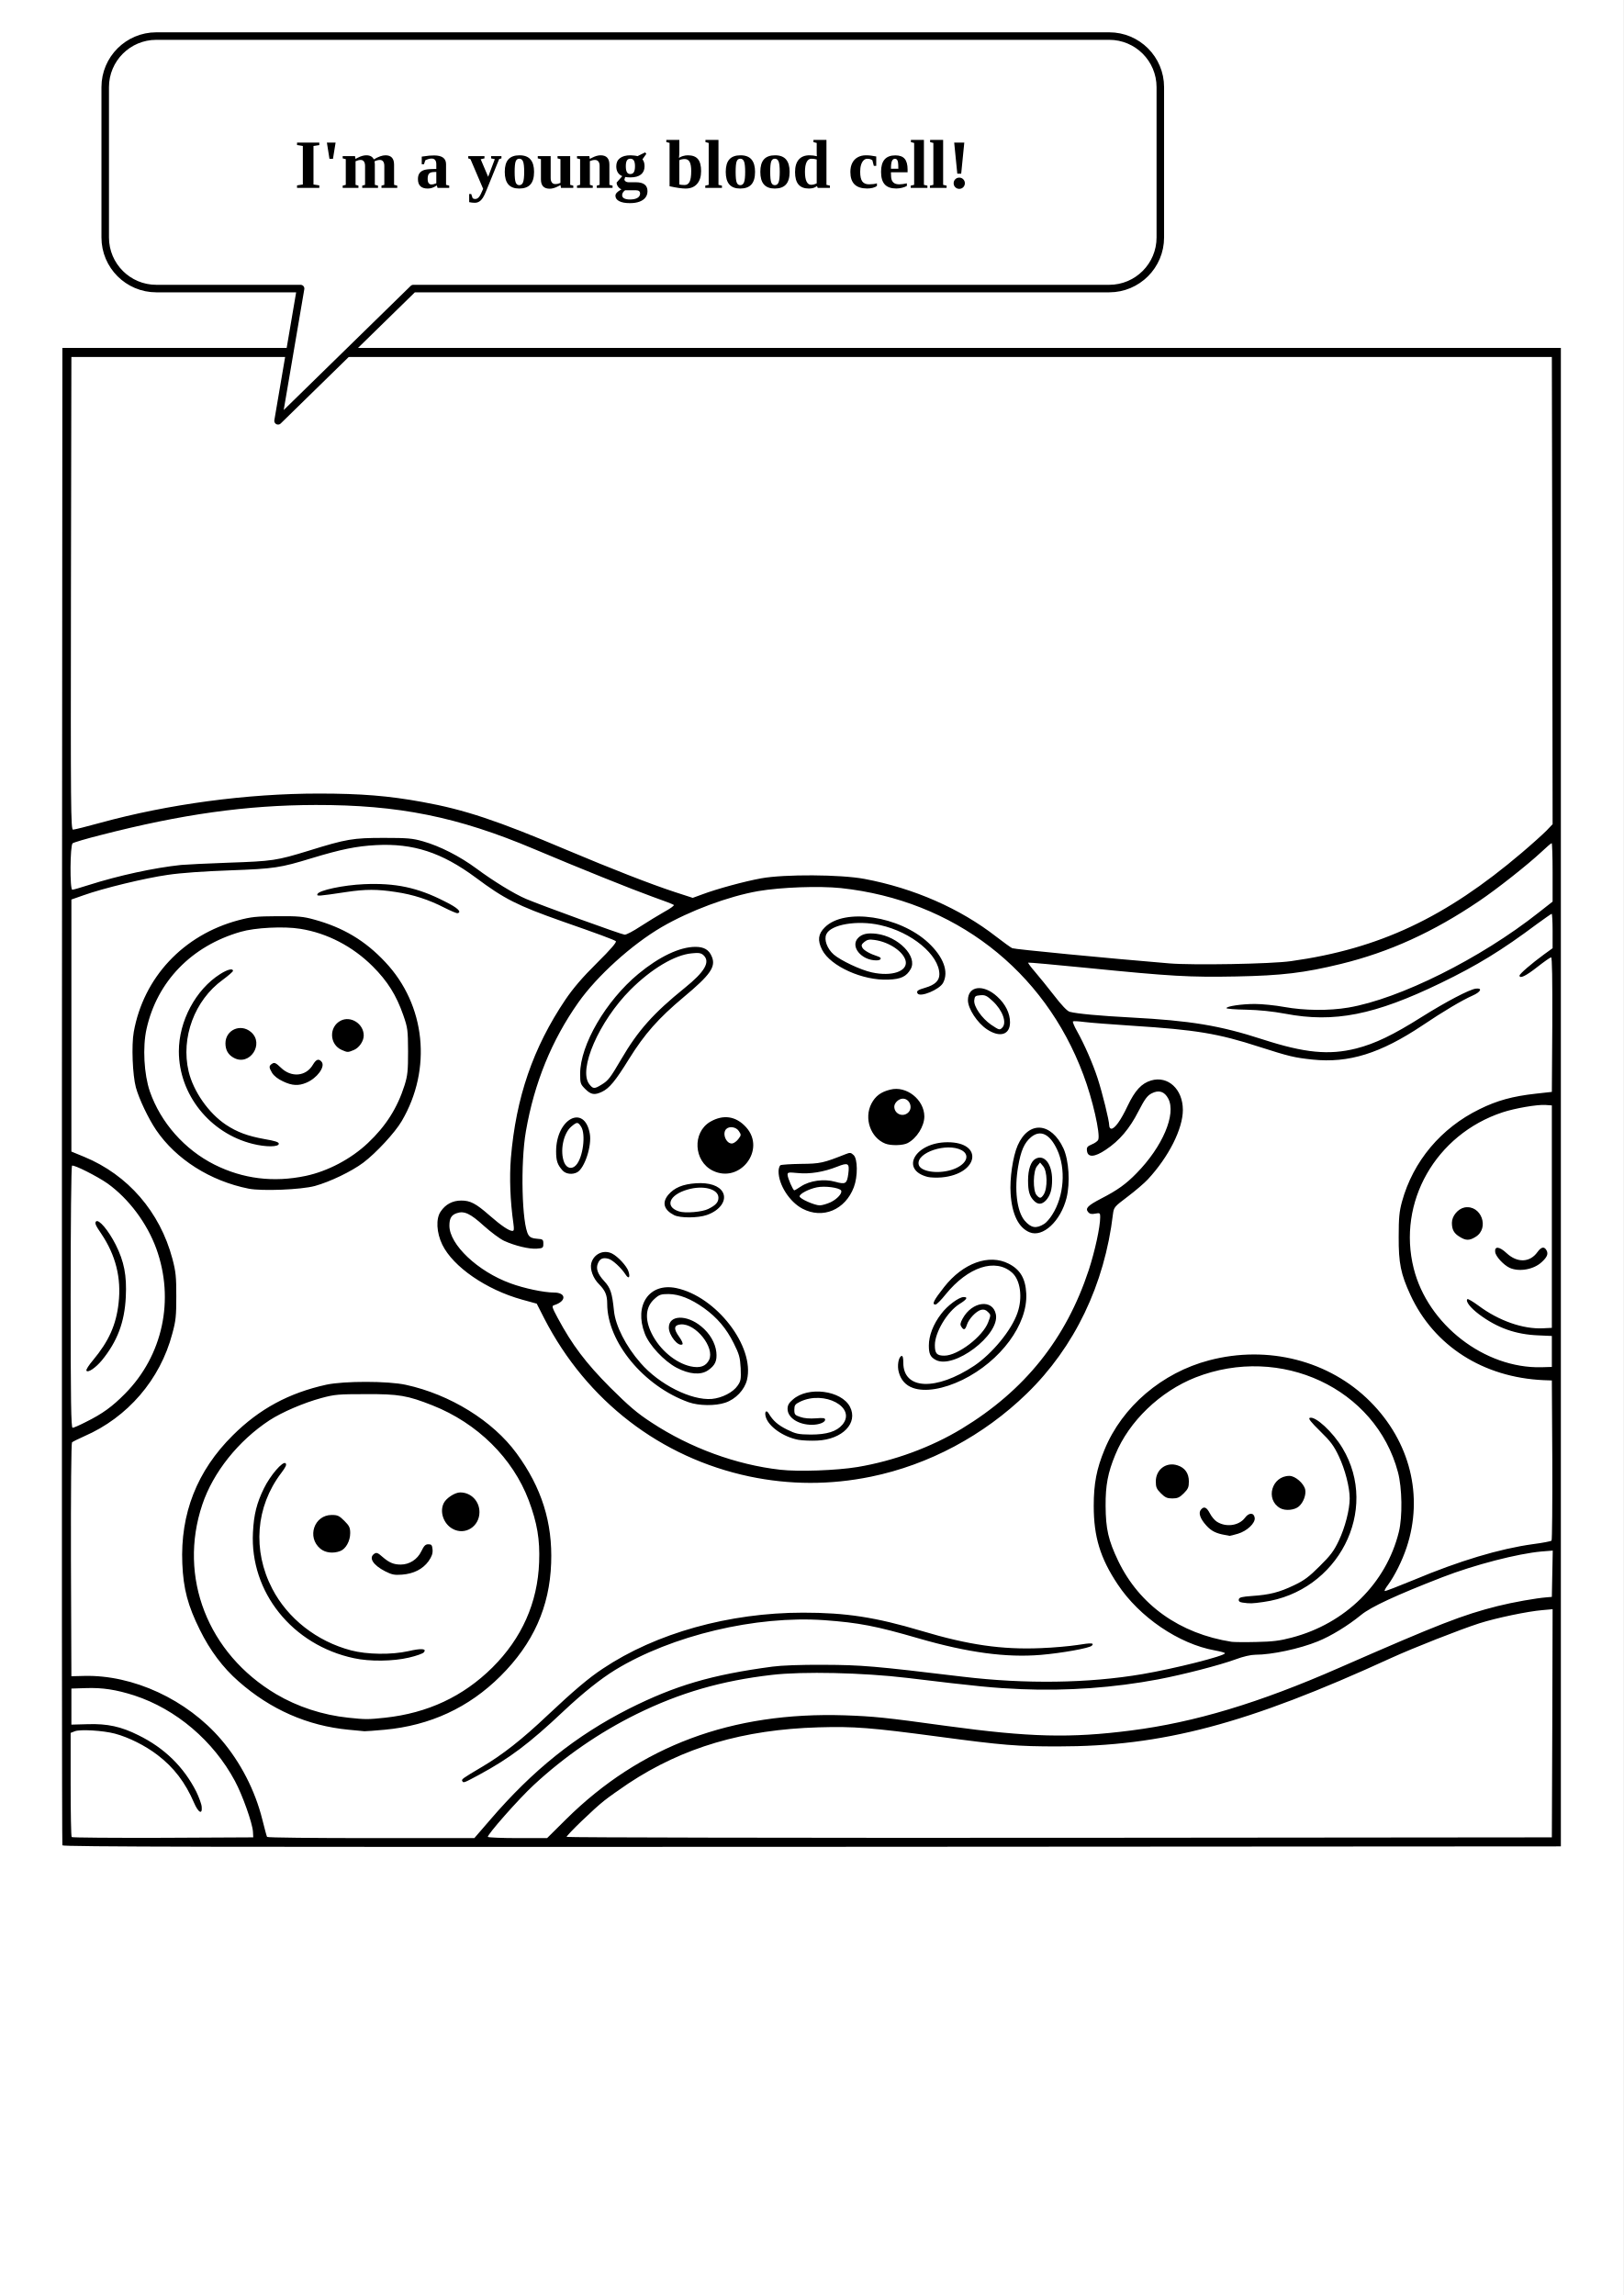
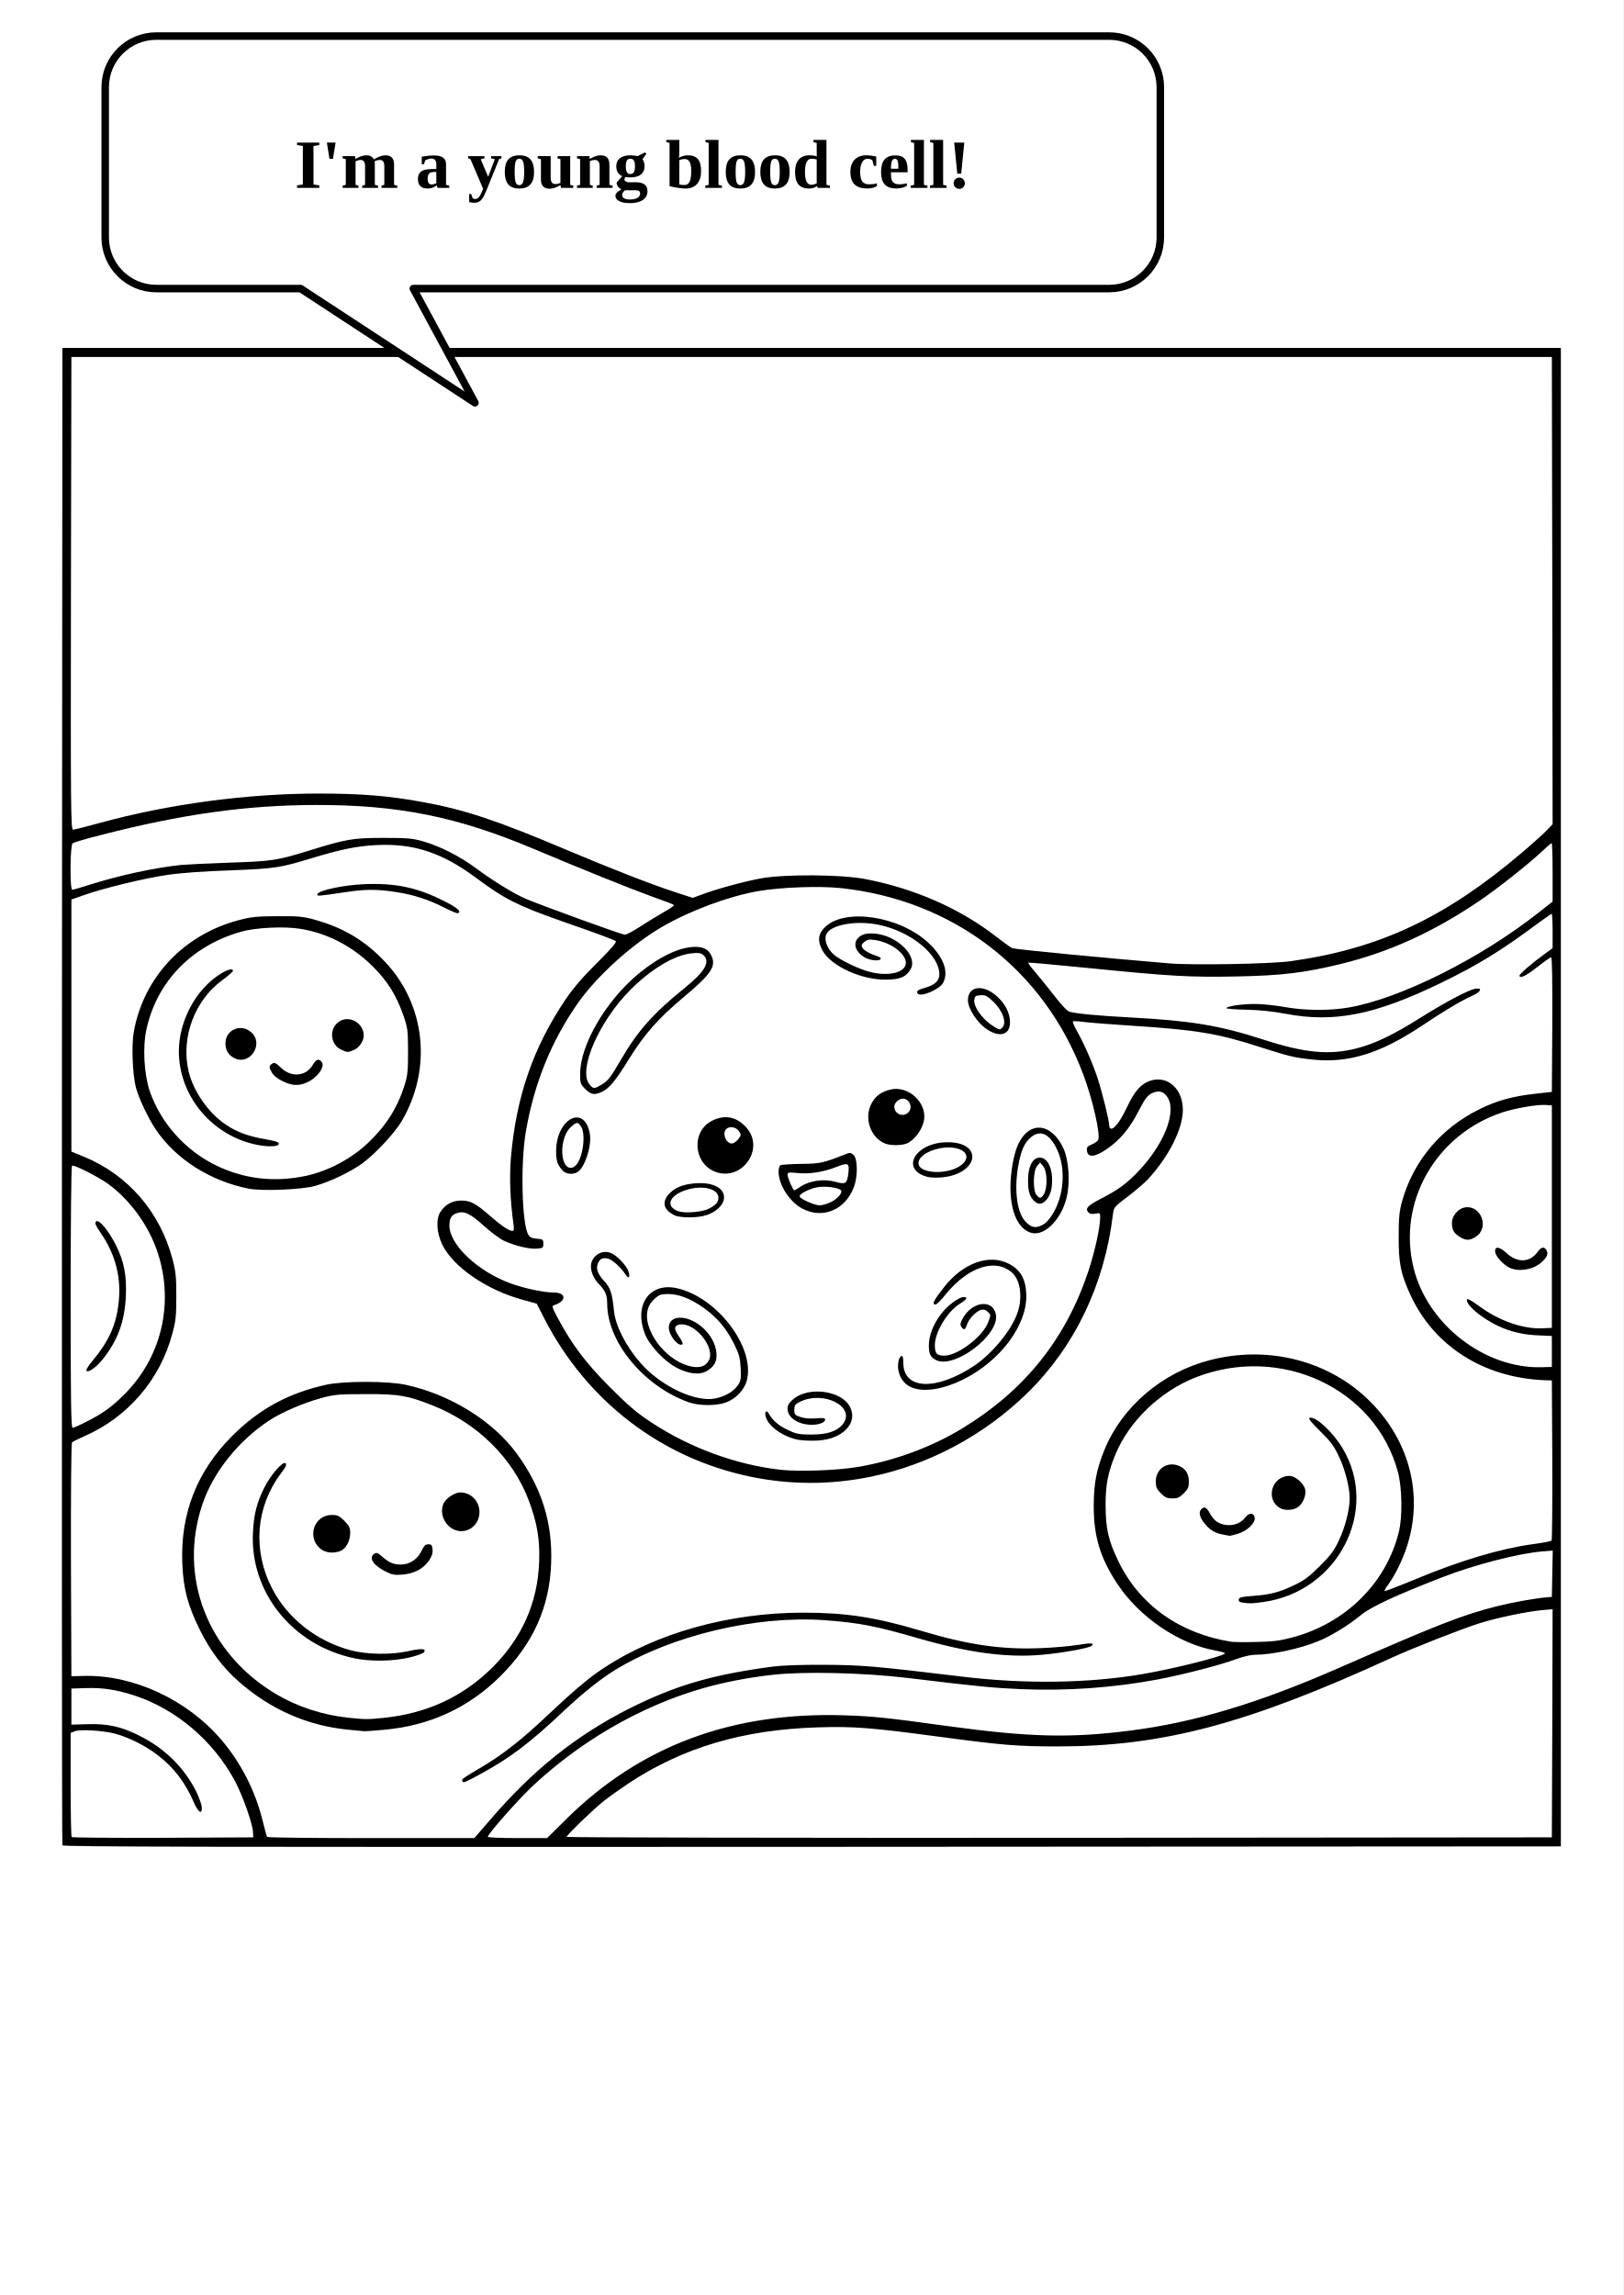
<svg xmlns="http://www.w3.org/2000/svg" viewBox="0 0 1080 1527" role="img" aria-label="Coloring page of reticulocyte">
  <rect x="0" y="0" width="1080" height="1527" fill="#ffffff" />
  <g transform="translate(0,190)">
    <path d="M41.5,1037.8 C41.2,1037.1 41.1,812.6 41.2,539.0 L41.5,41.5 L540.0,41.5 L1038.5,41.5 L1038.5,540.0 L1038.5,1038.5 L540.2,1038.8 C142.1,1039.0 41.8,1038.8 41.5,1037.8 Z M168.3,1028.7 C167.9,1022.9 161.4,1004.5 156.3,995.0 C142.0,968.3 117.2,947.2 89.4,938.1 C77.2,934.2 68.2,932.8 57.0,933.2 L47.5,933.5 L47.5,945.5 L47.5,957.5 L58.5,957.2 C71.5,956.8 80.6,958.8 92.0,964.5 C109.4,973.0 122.2,985.6 130.6,1002.1 C132.4,1005.9 134.1,1010.4 134.2,1012.2 C134.7,1017.6 132.0,1016.2 129.1,1009.5 C123.3,996.0 115.7,986.0 104.8,977.7 C96.6,971.4 85.5,965.9 76.5,963.5 C68.6,961.4 53.3,960.5 49.8,961.9 L47.0,963.0 L47.0,997.3 C47.0,1016.2 47.3,1032.0 47.7,1032.3 C48.0,1032.7 75.4,1032.9 108.4,1032.8 L168.5,1032.5 L168.3,1028.7 Z M325.8,1021.2 C354.6,987.6 383.2,964.8 418.5,946.9 C449.2,931.5 473.4,924.3 514.0,918.9 C519.8,918.1 532.9,917.6 548.0,917.7 C573.2,917.8 581.6,918.5 640.5,925.6 C682.3,930.6 724.2,930.0 760.0,923.9 C781.2,920.3 815.0,911.8 815.0,910.0 C815.0,909.6 812.0,908.8 808.2,908.1 C784.3,903.8 758.0,885.9 743.6,864.1 C732.0,846.7 727.7,832.4 727.7,812.0 C727.7,797.1 729.6,787.3 734.9,774.5 C746.6,745.9 773.2,723.3 804.5,715.1 C843.6,704.8 884.5,715.3 911.7,742.6 C938.2,769.2 947.2,805.4 935.9,839.5 C932.9,848.6 927.8,858.7 923.3,864.8 C921.9,866.6 921.0,868.3 921.3,868.6 C921.5,868.9 930.3,865.5 940.7,861.2 C971.0,848.5 997.6,840.5 1020.0,837.4 C1026.3,836.6 1031.8,835.5 1032.3,835.1 C1032.7,834.7 1032.9,810.6 1032.8,781.4 L1032.5,728.5 L1027.0,728.3 C986.9,726.5 954.1,705.6 938.4,671.6 C932.0,657.7 930.5,650.4 930.6,633.0 C930.6,620.2 931.0,616.1 932.8,609.5 C940.2,582.6 958.8,560.5 984.4,548.0 C996.1,542.2 1006.5,539.4 1021.7,537.7 L1032.5,536.5 L1032.8,491.8 C1032.9,461.5 1032.7,447.0 1032.0,447.0 C1031.4,447.0 1027.3,449.9 1022.7,453.5 C1015.2,459.4 1011.0,461.4 1011.0,459.1 C1011.0,458.0 1019.0,451.1 1027.2,445.1 L1033.0,440.9 L1033.0,429.5 C1033.0,423.2 1032.7,418.0 1032.4,418.0 C1032.1,418.0 1027.7,421.1 1022.6,424.8 C999.2,442.3 982.9,452.3 958.5,464.1 C914.7,485.3 887.7,490.7 855.2,484.5 C846.6,482.9 837.7,482.0 829.1,481.8 C821.9,481.7 816.0,481.2 816.0,480.8 C816.0,479.5 826.2,478.0 834.9,478.0 C839.7,478.0 848.5,478.9 854.5,480.0 C867.8,482.4 884.1,482.6 897.1,480.4 C931.2,474.6 985.0,447.8 1023.7,417.2 L1033.0,409.9 L1033.0,390.4 C1033.0,379.7 1032.7,371.0 1032.4,371.0 C1032.0,371.0 1029.0,373.6 1025.6,376.8 C1016.4,385.4 995.9,401.6 984.0,409.6 C953.7,430.1 924.4,443.5 892.0,451.4 C867.8,457.3 853.0,459.1 822.5,459.7 C791.6,460.3 779.1,459.6 723.2,454.0 C701.9,451.9 684.4,450.3 684.1,450.5 C683.9,450.8 685.9,453.5 688.6,456.6 C691.3,459.7 697.0,466.8 701.3,472.3 C706.2,478.7 710.1,482.8 711.7,483.2 C716.5,484.5 731.7,485.9 752.5,487.0 C792.1,489.1 811.6,492.3 840.2,501.6 C868.1,510.6 884.2,512.2 902.4,507.6 C914.9,504.4 926.8,498.7 946.0,486.6 C962.1,476.5 977.7,468.3 981.9,467.8 C986.5,467.2 985.3,470.0 979.8,472.4 C972.8,475.5 960.3,482.9 946.5,492.2 C918.5,510.9 897.4,517.5 873.3,515.0 C861.1,513.7 857.8,512.9 838.1,506.6 C810.4,497.6 795.7,495.2 753.5,492.5 C739.8,491.6 725.4,490.5 721.5,490.0 C717.7,489.5 714.3,489.3 713.9,489.6 C713.5,489.8 714.7,492.8 716.7,496.3 C721.3,504.5 727.1,517.6 730.3,527.5 C733.4,537.0 738.0,555.6 738.0,558.8 C738.0,560.0 738.6,561.0 739.4,561.0 C741.7,561.0 745.7,555.5 750.3,545.7 C755.2,535.5 759.5,530.8 765.9,528.9 C777.1,525.6 787.0,534.7 787.0,548.5 C787.0,561.0 777.7,579.6 763.7,594.7 C761.5,597.1 755.4,602.3 750.4,606.1 C741.4,612.9 741.1,613.2 740.5,617.8 C734.9,664.8 714.9,706.4 683.2,737.2 C654.4,765.2 618.0,784.6 579.6,792.5 C552.4,798.1 525.4,798.0 498.7,792.4 C439.5,779.9 390.4,742.1 362.2,687.4 L357.1,677.4 L347.3,674.7 C323.5,668.1 301.5,652.9 294.3,638.2 C290.4,630.2 289.9,620.8 293.2,616.1 C296.4,611.3 301.1,608.8 306.9,608.8 C312.9,608.8 316.6,610.7 325.7,618.7 C333.6,625.6 338.7,629.0 340.9,629.0 C342.0,629.0 342.1,628.0 341.6,624.2 C339.4,608.7 338.9,593.4 339.9,580.6 C343.3,540.2 354.6,507.2 376.2,475.1 C381.3,467.6 387.4,460.4 397.1,450.8 C406.5,441.5 410.5,436.8 409.7,436.2 C408.3,435.2 398.1,431.4 374.0,423.0 C344.2,412.5 335.5,408.1 316.5,393.9 C293.9,377.2 275.0,371.0 250.2,372.3 C237.1,373.0 226.9,375.1 207.4,381.0 C186.4,387.4 182.8,388.0 153.0,389.1 C136.0,389.7 120.2,390.8 111.6,392.1 C96.7,394.2 68.6,401.0 55.5,405.7 L47.5,408.5 L47.5,492.3 L47.5,576.2 L56.0,579.7 C85.1,591.7 106.4,616.3 114.7,647.5 C117.0,656.2 117.3,659.5 117.3,672.5 C117.3,685.6 117.0,688.8 114.6,697.5 C106.6,727.9 84.9,753.1 56.1,765.6 C52.1,767.4 48.4,769.2 47.9,769.7 C47.4,770.2 47.1,803.6 47.2,848.0 L47.5,925.3 L55.7,925.1 C88.5,924.2 124.4,940.8 147.2,967.5 C160.1,982.6 169.7,1001.3 174.5,1020.5 C176.0,1026.5 177.4,1031.8 177.7,1032.2 C177.9,1032.7 209.1,1033.0 246.9,1033.0 L315.6,1033.0 L325.8,1021.2 Z M376.7,1020.4 C426.1,971.6 486.9,948.9 562.0,951.3 C581.4,952.0 588.7,952.7 630.0,958.4 C685.0,965.9 712.2,966.6 752.5,961.4 C794.8,956.0 837.7,943.1 891.0,919.7 C957.9,890.4 973.1,884.5 996.5,878.6 C1006.4,876.1 1022.3,873.3 1029.0,872.8 L1032.5,872.5 L1032.8,857.1 L1033.1,841.7 L1025.6,842.3 C1009.9,843.7 981.1,851.1 959.7,859.4 C929.0,871.3 912.2,879.1 905.6,884.5 C896.8,891.7 885.5,898.6 876.8,902.1 C864.8,907.0 846.2,911.0 835.2,911.0 C832.3,911.0 827.0,912.2 822.0,914.1 C811.3,918.0 787.3,924.2 770.5,927.4 C741.3,932.9 710.0,935.2 679.5,933.9 C661.2,933.1 651.3,932.2 603.5,926.4 C574.2,922.9 534.2,922.0 513.6,924.4 C480.0,928.3 452.6,936.2 423.5,950.5 C398.8,962.7 375.6,978.7 355.2,997.6 C345.2,1006.8 323.9,1031.0 324.6,1032.2 C324.9,1032.6 333.9,1033.0 344.5,1033.0 L364.0,1033.0 L376.7,1020.4 Z M1032.8,956.6 L1033.0,880.7 L1026.3,881.3 C1016.5,882.1 995.5,886.5 984.2,890.1 C971.2,894.3 940.4,906.4 925.5,913.2 C829.5,957.2 773.4,972.0 703.8,972.0 C676.8,972.0 667.0,971.2 624.5,965.5 C579.5,959.5 568.3,958.6 544.5,959.3 C494.5,960.8 454.4,972.6 418.0,996.7 C412.2,1000.6 405.0,1005.7 402.0,1008.1 C395.2,1013.4 377.0,1031.0 377.0,1032.2 C377.0,1032.6 524.5,1032.9 704.8,1032.8 L1032.5,1032.5 L1032.8,956.6 Z M307.6,995.1 C306.8,993.9 307.7,993.3 320.7,985.6 C334.4,977.5 347.3,967.4 364.5,951.1 C381.4,935.2 391.7,926.4 401.0,920.3 C436.4,896.6 485.2,883.0 534.3,883.0 C562.9,883.0 582.4,886.0 613.0,895.1 C644.3,904.5 666.8,907.7 692.5,906.6 C700.8,906.3 711.7,905.3 716.9,904.5 C726.1,903.0 728.3,903.1 726.4,905.0 C724.8,906.6 706.6,909.9 692.4,911.1 C669.5,913.0 644.1,909.6 611.5,900.2 C582.6,891.8 571.5,889.7 548.5,888.0 C503.0,884.8 447.0,898.1 409.3,921.1 C399.6,927.1 388.2,936.1 375.0,948.5 C352.0,970.2 339.0,979.9 318.9,990.8 C308.5,996.4 308.4,996.4 307.6,995.1 Z M232.0,960.9 C204.6,958.3 179.9,947.4 158.7,928.7 C148.3,919.6 139.7,908.1 133.0,894.5 C125.0,878.4 122.0,867.2 121.3,850.4 C119.9,817.1 131.1,788.6 154.9,765.0 C172.6,747.4 192.2,736.8 217.2,731.3 C229.0,728.8 258.1,728.8 270.0,731.4 C299.5,737.8 327.9,755.4 343.7,777.0 C360.4,799.8 367.7,823.1 366.7,850.0 C365.7,879.3 354.7,903.6 333.0,925.2 C311.9,946.2 286.2,958.1 255.9,960.9 C249.6,961.5 243.6,961.9 242.5,961.9 C241.4,961.8 236.7,961.4 232.0,960.9 Z M256.2,952.9 C284.6,949.8 308.1,938.8 327.6,919.5 C347.2,900.0 357.7,876.4 358.7,849.5 C359.3,834.3 357.4,823.3 351.8,808.3 C341.2,780.2 317.6,756.9 287.8,745.1 C271.1,738.5 265.4,737.5 243.5,737.6 C225.0,737.6 222.7,737.8 213.8,740.2 C202.0,743.4 187.6,749.6 179.3,755.0 C158.6,768.6 141.8,789.6 134.6,811.1 C118.4,859.3 138.2,910.2 183.7,937.2 C197.9,945.6 214.6,951.1 231.8,952.9 C243.1,954.1 244.9,954.1 256.2,952.9 Z M235.5,913.3 C194.5,904.6 166.2,869.3 168.3,829.6 C168.9,817.6 170.8,810.1 175.6,800.3 C179.8,791.7 188.2,781.9 190.0,783.6 C190.9,784.5 190.1,786.1 187.1,790.1 C170.1,812.5 167.9,841.6 181.1,867.0 C191.4,886.9 210.8,902.1 233.6,908.1 C244.2,910.9 260.5,911.1 271.7,908.6 C280.4,906.6 284.1,906.9 282.0,909.4 C281.4,910.2 276.9,911.8 272.1,912.9 C261.5,915.4 246.0,915.6 235.5,913.3 Z M859.4,899.6 C895.1,890.3 922.3,863.4 930.7,829.3 C933.2,819.2 932.9,799.9 930.1,789.5 C915.3,733.8 852.1,704.3 795.4,726.5 C771.9,735.8 751.2,755.6 742.1,777.8 C737.1,789.8 735.5,798.3 735.6,812.0 C735.7,827.3 737.4,834.8 744.0,848.6 C758.1,877.9 784.9,897.0 819.5,902.4 C821.1,902.6 828.6,902.7 836.0,902.5 C846.6,902.3 851.6,901.7 859.4,899.6 Z M826.7,876.3 C824.7,876.0 824.0,875.4 824.2,874.2 C824.5,872.8 826.2,872.4 833.0,871.9 C844.7,871.1 851.1,869.5 860.9,864.8 C867.7,861.6 871.0,859.1 878.0,852.1 C885.2,845.0 887.5,842.0 890.8,835.0 C894.9,826.4 898.0,814.4 898.0,807.0 C898.0,799.6 894.9,787.6 890.8,779.0 C887.5,772.0 885.3,769.0 878.3,762.2 C872.2,756.2 870.3,753.8 871.4,753.4 C875.1,752.0 886.8,762.8 893.2,773.5 C918.1,814.9 890.3,869.0 840.6,875.9 C832.8,877.0 831.7,877.0 826.7,876.3 Z M256.3,855.5 C248.1,851.3 245.0,846.3 249.2,843.7 C250.5,842.8 251.6,843.3 254.5,845.9 C258.9,849.7 261.9,851.0 266.6,851.0 C272.4,851.0 277.7,847.6 280.3,842.2 C282.1,838.5 283.0,837.5 285.0,837.5 C287.1,837.5 287.5,838.0 287.8,841.0 C288.0,843.7 287.3,845.6 285.1,848.8 C281.2,854.1 275.2,857.1 267.5,857.7 C262.4,858.1 260.7,857.7 256.3,855.5 Z M213.1,840.4 C204.0,832.8 209.0,818.0 220.7,818.0 C224.6,818.0 225.7,818.5 229.1,821.9 C232.4,825.2 233.0,826.4 233.0,830.1 C233.0,835.3 230.1,840.6 226.4,842.0 C221.7,843.8 216.4,843.2 213.1,840.4 Z M815.0,831.3 C809.2,830.3 805.9,828.7 802.6,825.0 C798.5,820.5 797.2,816.6 799.0,814.5 C801.0,812.0 802.8,812.8 804.9,816.8 C806.0,819.0 808.1,821.5 809.5,822.4 C815.6,826.4 824.3,825.2 828.3,819.9 C830.9,816.3 834.3,816.3 834.8,819.9 C835.3,823.4 829.7,828.7 823.6,830.5 C820.9,831.3 818.4,831.9 818.1,831.9 C817.8,831.8 816.4,831.5 815.0,831.3 Z M301.1,827.2 C295.1,823.9 292.3,815.8 295.3,810.0 C297.0,806.7 302.7,803.0 306.2,803.0 C313.4,803.0 319.0,808.8 319.0,816.1 C319.0,825.8 309.3,831.8 301.1,827.2 Z M851.8,813.5 C841.6,807.8 846.1,792.0 857.9,792.0 C861.8,792.0 867.5,797.0 868.4,801.1 C869.1,804.6 867.2,809.7 864.2,812.3 C861.4,814.8 855.2,815.4 851.8,813.5 Z M772.4,803.6 C769.5,800.7 769.0,799.5 769.0,795.7 C769.0,787.7 776.0,782.5 783.5,785.0 C788.4,786.6 791.0,790.3 791.0,795.7 C791.0,799.5 790.5,800.7 787.6,803.6 C784.8,806.4 783.4,807.0 780.0,807.0 C776.6,807.0 775.2,806.4 772.4,803.6 Z M570.5,786.1 C594.9,782.0 619.4,773.0 639.9,760.6 C681.9,735.1 709.3,700.8 724.4,655.0 C728.5,642.4 732.0,626.4 732.0,619.8 C732.0,617.1 731.8,616.9 728.7,617.5 C726.3,618.0 725.0,617.7 724.0,616.5 C721.9,614.0 723.6,612.2 732.6,607.5 C743.5,601.9 749.2,597.8 756.2,590.6 C773.5,573.0 782.7,551.3 777.3,541.0 C774.8,536.2 771.0,535.0 766.2,537.5 C763.2,539.1 761.6,541.4 757.4,549.5 C751.6,560.9 744.8,569.0 735.7,575.0 C728.3,580.0 723.7,580.3 723.2,575.7 C722.9,573.4 723.4,572.7 726.5,571.4 C728.5,570.6 730.4,569.2 730.7,568.3 C732.2,564.5 726.9,541.2 720.8,525.1 C694.8,455.3 634.6,409.0 559.5,400.9 C544.9,399.4 519.8,400.3 504.5,402.9 C484.5,406.4 458.9,416.0 440.3,426.8 C420.3,438.5 397.3,459.3 384.8,477.0 C367.1,502.1 355.5,530.4 349.9,562.7 C346.2,584.0 347.2,624.8 351.6,631.7 C352.6,633.3 354.2,634.0 357.2,634.2 C361.2,634.5 361.5,634.7 361.5,637.5 C361.5,640.3 361.2,640.5 357.2,640.8 C352.2,641.2 342.6,638.9 335.4,635.6 C332.6,634.3 326.6,629.8 321.9,625.6 C312.9,617.4 308.8,615.5 303.9,617.2 C300.3,618.4 299.0,620.7 299.0,625.5 C299.0,638.1 317.9,656.0 339.7,663.9 C348.6,667.2 361.9,670.0 368.5,670.0 C376.9,670.0 377.0,675.8 368.7,678.4 C367.0,678.9 367.2,679.7 371.0,686.8 C380.7,704.9 389.8,716.9 405.9,733.1 C418.5,745.6 423.8,750.2 433.5,756.5 C459.2,773.4 489.9,784.6 519.1,787.9 C531.3,789.3 556.5,788.4 570.5,786.1 Z M531.2,768.0 C521.1,766.1 511.0,759.0 509.4,752.4 C508.6,749.2 509.9,747.9 511.4,750.4 C514.3,755.3 517.6,758.2 523.7,761.2 C529.6,764.1 531.2,764.4 539.4,764.5 C550.1,764.5 556.6,762.5 560.5,757.9 C570.1,746.4 548.4,734.8 532.2,742.7 C529.0,744.3 528.5,745.0 528.5,748.0 C528.5,751.2 528.9,751.6 532.5,752.8 C534.9,753.7 538.9,754.0 542.8,753.7 C547.7,753.3 549.0,753.5 549.0,754.6 C549.0,756.4 544.9,758.0 540.2,758.0 C531.2,758.0 524.0,753.3 524.0,747.4 C524.0,745.0 524.9,743.4 527.5,741.2 C537.6,732.2 559.8,735.1 565.5,746.0 C571.1,756.8 560.6,767.7 543.8,768.5 C539.8,768.7 534.1,768.5 531.2,768.0 Z M57.0,756.2 C68.3,750.6 74.7,745.9 83.2,737.3 C108.3,711.9 116.3,674.8 104.0,640.8 C97.8,623.8 85.7,607.6 71.5,597.4 C64.6,592.6 49.2,584.8 47.9,585.6 C47.4,585.9 47.0,625.2 47.0,673.1 C47.0,742.6 47.3,760.0 48.3,760.0 C49.0,760.0 52.9,758.3 57.0,756.2 Z M458.2,743.0 C428.4,732.4 404.0,702.9 404.0,677.5 C404.0,671.7 402.7,668.7 398.6,664.5 C394.6,660.6 392.4,654.5 393.4,650.5 C395.0,644.3 401.7,641.2 407.3,644.1 C411.2,646.1 416.9,652.3 418.1,655.8 C419.5,660.0 418.3,661.3 416.2,658.0 C413.3,653.5 407.4,648.1 404.7,647.5 C401.2,646.6 399.2,647.4 397.9,650.4 C396.3,653.9 397.5,657.5 402.0,662.4 C406.2,666.9 407.3,670.3 408.5,682.2 C409.5,692.1 416.3,705.6 426.2,716.9 C438.6,731.2 459.9,741.9 473.6,740.8 C480.3,740.2 487.8,736.4 490.8,731.9 C492.9,728.9 493.1,727.6 492.8,720.3 C492.4,713.1 491.8,711.0 488.2,703.8 C483.3,693.9 477.1,686.6 468.3,680.3 C459.6,674.1 451.9,671.1 444.8,671.0 C439.8,671.0 438.6,671.4 435.6,674.1 C429.5,679.4 428.8,687.6 433.6,697.3 C438.9,708.0 449.3,716.8 459.4,719.1 C465.7,720.5 469.7,719.1 471.8,714.8 C475.7,706.6 462.9,690.5 453.0,691.2 C448.3,691.6 448.0,694.1 451.9,699.5 C453.7,702.0 454.6,704.1 454.0,704.5 C451.2,706.2 445.0,698.5 445.0,693.3 C445.0,684.9 456.8,684.5 466.5,692.5 C472.2,697.1 475.9,703.5 476.6,709.6 C477.2,715.5 475.8,718.5 471.0,721.8 C466.1,725.1 458.5,724.4 450.1,720.0 C441.7,715.5 431.9,705.0 429.0,697.3 C421.7,678.4 432.0,663.4 449.8,667.0 C476.5,672.5 502.3,705.9 497.0,728.1 C495.4,734.7 489.5,741.0 482.5,743.3 C476.0,745.5 465.0,745.4 458.2,743.0 Z M607.5,733.5 C602.6,731.8 599.4,728.2 598.0,723.0 C596.8,718.7 597.8,712.9 599.8,712.2 C600.6,712.0 601.0,713.3 601.0,716.7 C601.0,734.7 622.7,735.6 648.2,718.7 C660.1,710.7 673.1,695.0 677.0,683.4 C680.5,673.3 678.9,661.7 673.4,656.8 C662.3,646.9 644.1,652.9 629.2,671.2 C626.2,675.0 623.2,678.0 622.4,678.0 C619.8,678.0 621.2,675.2 628.2,666.3 C640.7,650.4 658.0,644.1 671.1,650.8 C678.8,654.7 682.3,660.7 682.8,670.6 C683.9,691.1 665.8,715.6 640.4,728.1 C627.6,734.3 615.5,736.3 607.5,733.5 Z M57.5,722.0 C57.1,721.4 59.1,718.3 61.9,715.0 C72.4,702.4 77.3,691.5 78.9,677.0 C80.8,660.3 77.0,645.2 67.4,630.9 C63.6,625.4 62.9,623.7 63.9,622.7 C65.7,621.0 72.1,628.5 77.0,638.2 C82.6,649.4 84.4,658.6 83.7,672.9 C82.9,689.7 78.1,702.5 67.7,715.2 C63.6,720.1 58.5,723.6 57.5,722.0 Z M1032.5,709.2 L1032.5,698.9 L1023.5,698.5 C1008.5,697.9 996.3,693.6 984.2,684.6 C978.3,680.2 974.9,675.8 976.3,674.4 C976.6,674.0 980.0,676.0 983.8,678.8 C997.2,688.8 1013.3,694.4 1026.4,693.8 L1032.5,693.5 L1032.5,619.5 L1032.5,545.5 L1028.3,545.2 C1022.9,544.8 1007.8,547.4 999.7,550.1 C955.2,564.8 929.5,610.0 940.6,654.0 C950.0,691.4 987.8,720.6 1025.5,719.7 L1032.5,719.5 L1032.5,709.2 Z M622.5,714.8 C619.0,712.9 618.0,710.8 618.0,705.3 C618.0,698.7 620.9,691.1 626.2,684.2 C630.3,678.7 638.0,673.0 641.2,673.0 C644.2,673.0 643.3,674.6 638.4,677.6 C630.2,682.8 622.0,696.5 622.0,705.0 C622.0,710.6 623.3,712.0 628.3,712.0 C637.3,712.0 654.0,699.2 657.5,689.7 C659.3,685.0 659.3,684.8 657.3,682.9 C655.9,681.5 654.6,681.1 652.8,681.5 C649.5,682.3 644.5,687.6 643.3,691.5 C642.2,694.9 641.2,695.3 639.6,692.7 C638.7,691.4 638.9,690.2 640.5,687.3 C646.8,675.8 660.6,674.1 662.6,684.6 C665.2,698.3 634.5,721.4 622.5,714.8 Z M1004.5,653.6 C1000.4,651.7 995.1,646.0 994.8,643.0 C994.3,639.0 997.6,639.3 1002.4,643.8 C1009.5,650.4 1017.9,650.1 1022.9,643.1 C1025.5,639.5 1027.5,639.2 1029.0,642.0 C1030.2,644.3 1029.4,646.4 1025.8,649.7 C1020.5,654.7 1010.8,656.4 1004.5,653.6 Z M971.3,633.0 C967.4,630.7 966.0,628.2 966.0,623.6 C966.0,619.1 970.0,614.3 974.4,613.4 C985.5,611.4 991.3,627.2 981.7,633.0 C977.7,635.5 975.3,635.5 971.3,633.0 Z M685.0,629.9 C677.7,626.9 673.3,618.0 672.4,604.2 C671.7,594.2 673.9,579.4 677.1,572.1 C684.4,555.5 699.5,556.6 707.6,574.2 C711.2,582.3 712.1,597.0 709.6,607.1 C705.7,622.5 693.8,633.6 685.0,629.9 Z M694.8,624.3 C696.1,623.5 698.5,620.8 700.1,618.2 C708.0,605.8 709.3,587.6 703.3,574.8 C698.4,564.4 692.2,561.5 686.0,566.6 C681.5,570.4 679.2,575.6 677.4,586.2 C674.8,601.2 676.5,615.9 681.7,622.1 C686.0,627.1 689.4,627.7 694.8,624.3 Z M448.5,618.5 C441.7,615.0 440.3,610.2 444.6,605.0 C448.7,600.2 454.3,597.9 463.0,597.3 C471.9,596.7 478.5,598.9 480.9,603.3 C483.8,608.7 479.0,615.4 470.3,618.4 C464.3,620.5 452.5,620.5 448.5,618.5 Z M471.2,614.4 C476.3,611.9 478.0,609.9 478.0,606.9 C478.0,601.1 467.9,598.4 457.4,601.5 C445.2,605.0 442.1,612.9 451.7,616.0 C455.8,617.4 467.3,616.4 471.2,614.4 Z M533.9,614.2 C525.3,609.7 518.0,598.3 518.0,589.4 C518.0,587.6 518.6,585.8 519.2,585.3 C519.9,584.9 526.1,584.5 533.0,584.4 C545.8,584.3 547.8,583.8 562.7,577.9 C565.5,576.8 566.1,576.8 567.9,578.5 C570.7,581.0 570.8,592.8 568.1,599.9 C562.4,615.0 547.4,621.3 533.9,614.2 Z M552.7,609.9 C557.2,607.7 560.6,603.8 559.6,602.1 C558.4,600.2 548.8,598.9 543.5,600.0 C538.1,601.1 532.0,604.3 532.0,606.0 C532.0,607.6 542.0,612.0 545.4,612.0 C547.0,612.0 550.3,611.0 552.7,609.9 Z M688.0,609.0 C685.0,606.0 684.0,602.7 684.0,595.4 C684.0,588.0 685.9,582.7 689.0,581.0 C694.8,577.9 700.0,584.4 700.0,594.9 C700.0,601.6 698.8,605.5 695.8,608.8 C693.1,611.5 690.6,611.6 688.0,609.0 Z M694.4,604.8 C697.1,600.5 696.9,589.3 694.0,585.9 L692.0,583.5 L690.0,585.9 C687.3,589.0 687.1,602.3 689.7,605.2 C691.8,607.6 692.6,607.5 694.4,604.8 Z M165.5,600.9 C139.9,595.8 117.2,581.4 103.9,561.9 C98.7,554.2 92.5,541.2 90.4,533.5 C88.2,525.3 87.4,505.5 89.0,496.6 C95.5,460.4 121.9,432.1 158.6,422.3 C167.3,420.0 170.5,419.7 184.5,419.6 C198.2,419.5 201.7,419.8 208.9,421.8 C228.3,427.1 242.9,435.8 256.3,450.1 C283.2,478.6 287.6,521.3 267.3,555.9 C262.8,563.6 250.2,577.2 241.7,583.6 C233.8,589.5 219.6,596.3 209.5,599.1 C200.3,601.6 174.3,602.6 165.5,600.9 Z M532.9,599.4 C538.8,595.5 548.3,594.2 555.7,596.3 C562.6,598.2 563.5,597.7 564.4,591.0 C565.3,583.9 564.4,583.3 556.9,586.3 C548.0,589.8 538.9,591.3 530.8,590.5 C524.6,589.9 524.0,590.0 524.0,591.6 C524.0,593.7 527.6,602.0 528.5,602.0 C528.8,602.0 530.8,600.8 532.9,599.4 Z M203.4,592.4 C218.0,589.3 233.5,581.2 244.8,570.5 C256.7,559.3 264.4,547.2 269.2,532.0 C271.2,525.5 271.5,522.5 271.5,509.5 C271.4,495.3 271.3,494.0 268.3,485.4 C263.7,472.2 257.9,462.9 248.0,453.0 C234.7,439.7 217.6,430.8 199.8,428.0 C189.0,426.2 169.6,427.2 160.1,430.0 C127.4,439.4 104.5,463.1 97.5,494.6 C94.8,506.6 95.8,524.8 99.7,536.2 C106.9,556.9 122.8,574.9 142.7,584.9 C161.7,594.4 182.0,596.9 203.4,592.4 Z M617.3,593.1 C598.4,588.3 608.9,570.0 630.5,570.0 C654.7,570.0 651.1,591.2 626.5,593.4 C623.2,593.7 619.0,593.5 617.3,593.1 Z M374.3,588.8 C370.9,585.0 370.0,582.4 370.0,576.1 C370.0,554.3 388.8,544.4 392.4,564.2 C393.9,572.3 389.0,587.3 384.0,590.0 C380.8,591.7 376.5,591.2 374.3,588.8 Z M474.2,588.9 C461.5,582.6 460.5,563.5 472.5,556.4 C481.3,551.3 489.7,552.6 496.4,560.0 C509.9,574.9 492.3,597.8 474.2,588.9 Z M632.7,588.5 C642.5,585.6 646.2,578.8 639.8,575.3 C630.0,570.1 609.7,576.8 611.2,584.7 C612.0,589.4 623.2,591.3 632.7,588.5 Z M383.3,585.2 C387.9,580.2 389.9,564.6 386.6,559.6 C384.5,556.4 383.9,556.4 380.2,559.5 C374.7,564.1 372.4,576.1 375.4,583.5 C377.1,587.5 380.6,588.2 383.3,585.2 Z M168.2,571.1 C139.6,564.0 119.0,538.2 119.0,509.5 C119.0,489.4 130.2,468.4 146.5,458.1 C151.4,455.0 155.0,454.1 155.0,456.0 C155.0,456.5 151.9,459.2 148.1,462.0 C129.5,475.5 120.2,500.4 125.5,522.9 C128.7,536.2 138.8,550.7 150.4,558.4 C157.8,563.3 164.9,565.9 176.0,567.9 C183.0,569.1 185.5,569.9 185.5,571.0 C185.5,573.2 177.0,573.3 168.2,571.1 Z M589.0,570.9 C579.2,567.0 574.7,554.1 579.8,544.3 C582.4,539.3 586.1,536.5 592.3,535.0 C603.0,532.2 614.9,541.6 615.0,552.8 C615.0,559.3 610.0,567.4 603.8,570.6 C600.7,572.2 592.7,572.4 589.0,570.9 Z M491.3,567.8 C493.2,565.3 493.2,565.0 491.6,562.6 C489.8,559.8 485.3,559.1 483.2,561.2 C480.2,564.2 483.3,571.4 487.3,570.8 C488.4,570.6 490.2,569.3 491.3,567.8 Z M604.2,550.3 C607.6,547.2 605.3,541.0 600.7,541.0 C598.0,541.0 595.0,543.8 595.0,546.3 C595.0,551.1 600.6,553.6 604.2,550.3 Z M389.4,534.6 C386.2,531.4 386.0,530.8 386.0,524.4 C386.0,505.2 403.2,475.8 424.7,458.0 C438.6,446.5 452.3,440.0 462.7,440.0 C468.4,440.0 471.7,441.9 473.6,446.5 C476.4,453.2 472.8,458.5 454.8,473.5 C438.0,487.6 428.9,497.9 418.5,514.6 C409.5,529.2 405.4,534.1 400.6,536.4 C395.6,538.8 393.2,538.4 389.4,534.6 Z M400.2,531.7 C404.7,529.0 406.1,527.1 413.3,514.8 C424.5,495.6 434.8,484.1 455.6,467.3 C469.0,456.5 472.8,449.9 468.0,445.5 C466.4,444.1 464.9,443.8 460.3,444.3 C449.0,445.3 433.4,454.6 419.4,468.6 C398.6,489.5 384.5,521.7 392.1,531.4 C394.6,534.6 395.5,534.6 400.2,531.7 Z M188.3,529.5 C185.0,528.0 182.3,525.9 181.0,523.8 C178.8,520.1 178.8,519.1 181.3,517.6 C182.6,516.8 183.7,517.3 186.9,520.4 C193.8,527.1 203.6,526.3 208.2,518.4 C210.4,514.7 212.1,514.2 214.0,516.5 C216.6,519.7 211.0,527.4 203.8,530.4 C198.6,532.6 194.3,532.4 188.3,529.5 Z M155.5,513.8 C151.8,511.8 150.0,508.6 150.0,504.2 C150.0,495.3 160.0,490.8 166.9,496.6 C176.2,504.4 166.1,519.7 155.5,513.8 Z M227.4,508.6 C219.1,505.0 218.7,493.2 226.7,489.1 C233.4,485.7 242.0,491.2 242.0,499.0 C242.0,502.7 239.0,507.1 235.5,508.6 C231.4,510.3 231.3,510.3 227.4,508.6 Z M656.7,494.9 C650.2,490.6 644.0,481.1 644.0,475.5 C644.0,465.9 654.3,464.6 663.5,473.1 C669.0,478.1 672.0,484.2 672.0,490.2 C672.0,498.5 665.3,500.6 656.7,494.9 Z M666.8,493.8 C670.1,490.5 667.1,482.2 660.4,476.0 C656.6,472.5 655.4,471.9 652.2,472.2 C648.9,472.5 648.5,472.8 648.2,475.6 C647.8,479.7 653.2,487.5 659.4,491.8 C664.8,495.4 665.1,495.5 666.8,493.8 Z M610.5,471.0 C609.5,469.4 610.7,468.6 615.6,467.2 C622.1,465.3 625.0,462.5 625.0,458.2 C624.9,445.4 606.5,430.1 585.5,425.5 C570.3,422.1 552.7,425.1 549.8,431.6 C548.1,435.2 550.3,441.2 554.7,445.1 C559.4,449.1 572.6,455.4 580.1,457.0 C593.3,459.9 603.9,456.3 602.6,449.5 C601.3,443.3 591.6,436.7 581.8,435.4 C578.4,434.9 577.0,435.2 575.1,436.7 C573.2,438.3 572.9,439.0 573.8,440.6 C574.8,442.4 578.9,444.7 584.2,446.4 C587.1,447.3 586.3,449.0 583.1,449.0 C573.0,449.0 565.4,439.6 571.0,434.0 C573.6,431.4 577.1,430.6 583.1,431.3 C597.7,433.1 610.7,446.4 605.9,454.8 C603.1,459.7 599.5,461.5 591.1,461.8 C574.1,462.6 552.6,452.9 547.0,442.0 C543.8,435.7 544.3,431.4 548.8,427.0 C561.8,413.9 598.5,419.4 617.7,437.3 C627.7,446.7 631.4,456.5 627.5,463.9 C625.2,468.4 612.2,473.8 610.5,471.0 Z M859.0,449.5 C917.6,441.3 961.7,420.6 1012.5,377.4 C1019.1,371.8 1026.4,365.2 1028.8,362.8 L1033.0,358.4 L1032.8,203.0 L1032.5,47.5 L540.0,47.5 L47.5,47.5 L47.2,204.8 C47.0,348.2 47.1,362.0 48.6,362.0 C49.5,362.0 57.6,360.0 66.6,357.5 C112.1,345.0 164.4,338.0 212.1,338.0 C240.2,338.0 258.6,339.5 281.0,343.6 C309.2,348.7 330.7,355.9 377.5,375.7 C406.7,388.0 432.7,398.2 449.2,403.6 L460.9,407.4 L467.2,405.1 C476.7,401.5 495.4,396.4 506.5,394.4 C522.0,391.6 559.3,391.8 575.2,394.8 C608.1,401.0 638.8,414.5 662.8,433.2 C667.6,436.9 672.4,440.4 673.5,440.9 C675.1,441.6 735.8,447.5 778.0,451.0 C793.6,452.3 845.9,451.4 859.0,449.5 Z M426.1,426.4 C430.7,423.4 437.8,419.1 441.8,416.8 C445.9,414.6 448.8,412.5 448.3,412.1 C447.9,411.7 441.4,409.2 434.0,406.6 C420.4,401.7 385.6,387.7 355.3,374.9 C304.4,353.4 265.1,345.5 210.0,345.6 C164.0,345.7 121.1,351.7 67.1,365.6 C57.5,368.0 49.1,370.5 48.3,371.1 C46.6,372.6 46.4,402.0 48.1,402.0 C48.8,402.0 53.6,400.6 58.9,398.9 C79.0,392.5 102.5,387.4 120.5,385.5 C123.8,385.2 138.0,384.5 152.0,384.0 C181.4,383.0 184.0,382.6 205.5,376.0 C230.6,368.2 234.9,367.5 255.5,367.5 C271.3,367.5 274.5,367.8 281.5,369.8 C292.7,373.0 305.9,379.7 317.0,387.9 C328.3,396.3 342.4,404.9 350.0,408.1 C360.1,412.4 413.5,431.8 415.6,431.9 C416.7,432.0 421.4,429.5 426.1,426.4 Z M295.8,414.0 C285.3,408.6 274.9,405.2 263.3,403.5 C251.0,401.6 243.2,401.6 230.5,403.5 C211.1,406.4 210.7,406.4 211.2,404.9 C212.0,402.4 228.4,398.9 242.2,398.3 C263.1,397.4 277.9,400.5 296.0,409.8 C304.5,414.0 307.4,416.8 304.5,417.6 C303.9,417.8 300.0,416.1 295.8,414.0 Z" fill="#000000" fill-rule="evenodd" />
  </g>
-   <path d="M104,24 L738,24 A34,34 0 0 1 772,58 L772,158 A34,34 0 0 1 738,192 L275,192 L185,280 L200,192 L104,192 A34,34 0 0 1 70,158 L70,58 A34,34 0 0 1 104,24 Z" fill="#fff" stroke="#000" stroke-width="5" stroke-linejoin="round" />
+   <path d="M104,24 L738,24 A34,34 0 0 1 772,58 L772,158 A34,34 0 0 1 738,192 L275,192 L316,268 L200,192 L104,192 A34,34 0 0 1 70,158 L70,58 A34,34 0 0 1 104,24 Z" fill="#fff" stroke="#000" stroke-width="5" stroke-linejoin="round" />
  <g id="labels-en" class="labellayer" style="display:inline">
    <text font-family="Baloo 2, Comic Sans MS, system-ui, sans-serif" font-weight="700" text-anchor="middle" font-size="46" fill="#000">
      <tspan x="421" y="125">I'm a young blood cell!</tspan>
    </text>
  </g>
  <g id="labels-de" class="labellayer" style="display:none">
    <text font-family="Baloo 2, Comic Sans MS, system-ui, sans-serif" font-weight="700" text-anchor="middle" font-size="46" fill="#000">
      <tspan x="421" y="98">Ich bin ein junges</tspan>
      <tspan x="421" y="153">Blutkörperchen!</tspan>
    </text>
  </g>
</svg>
